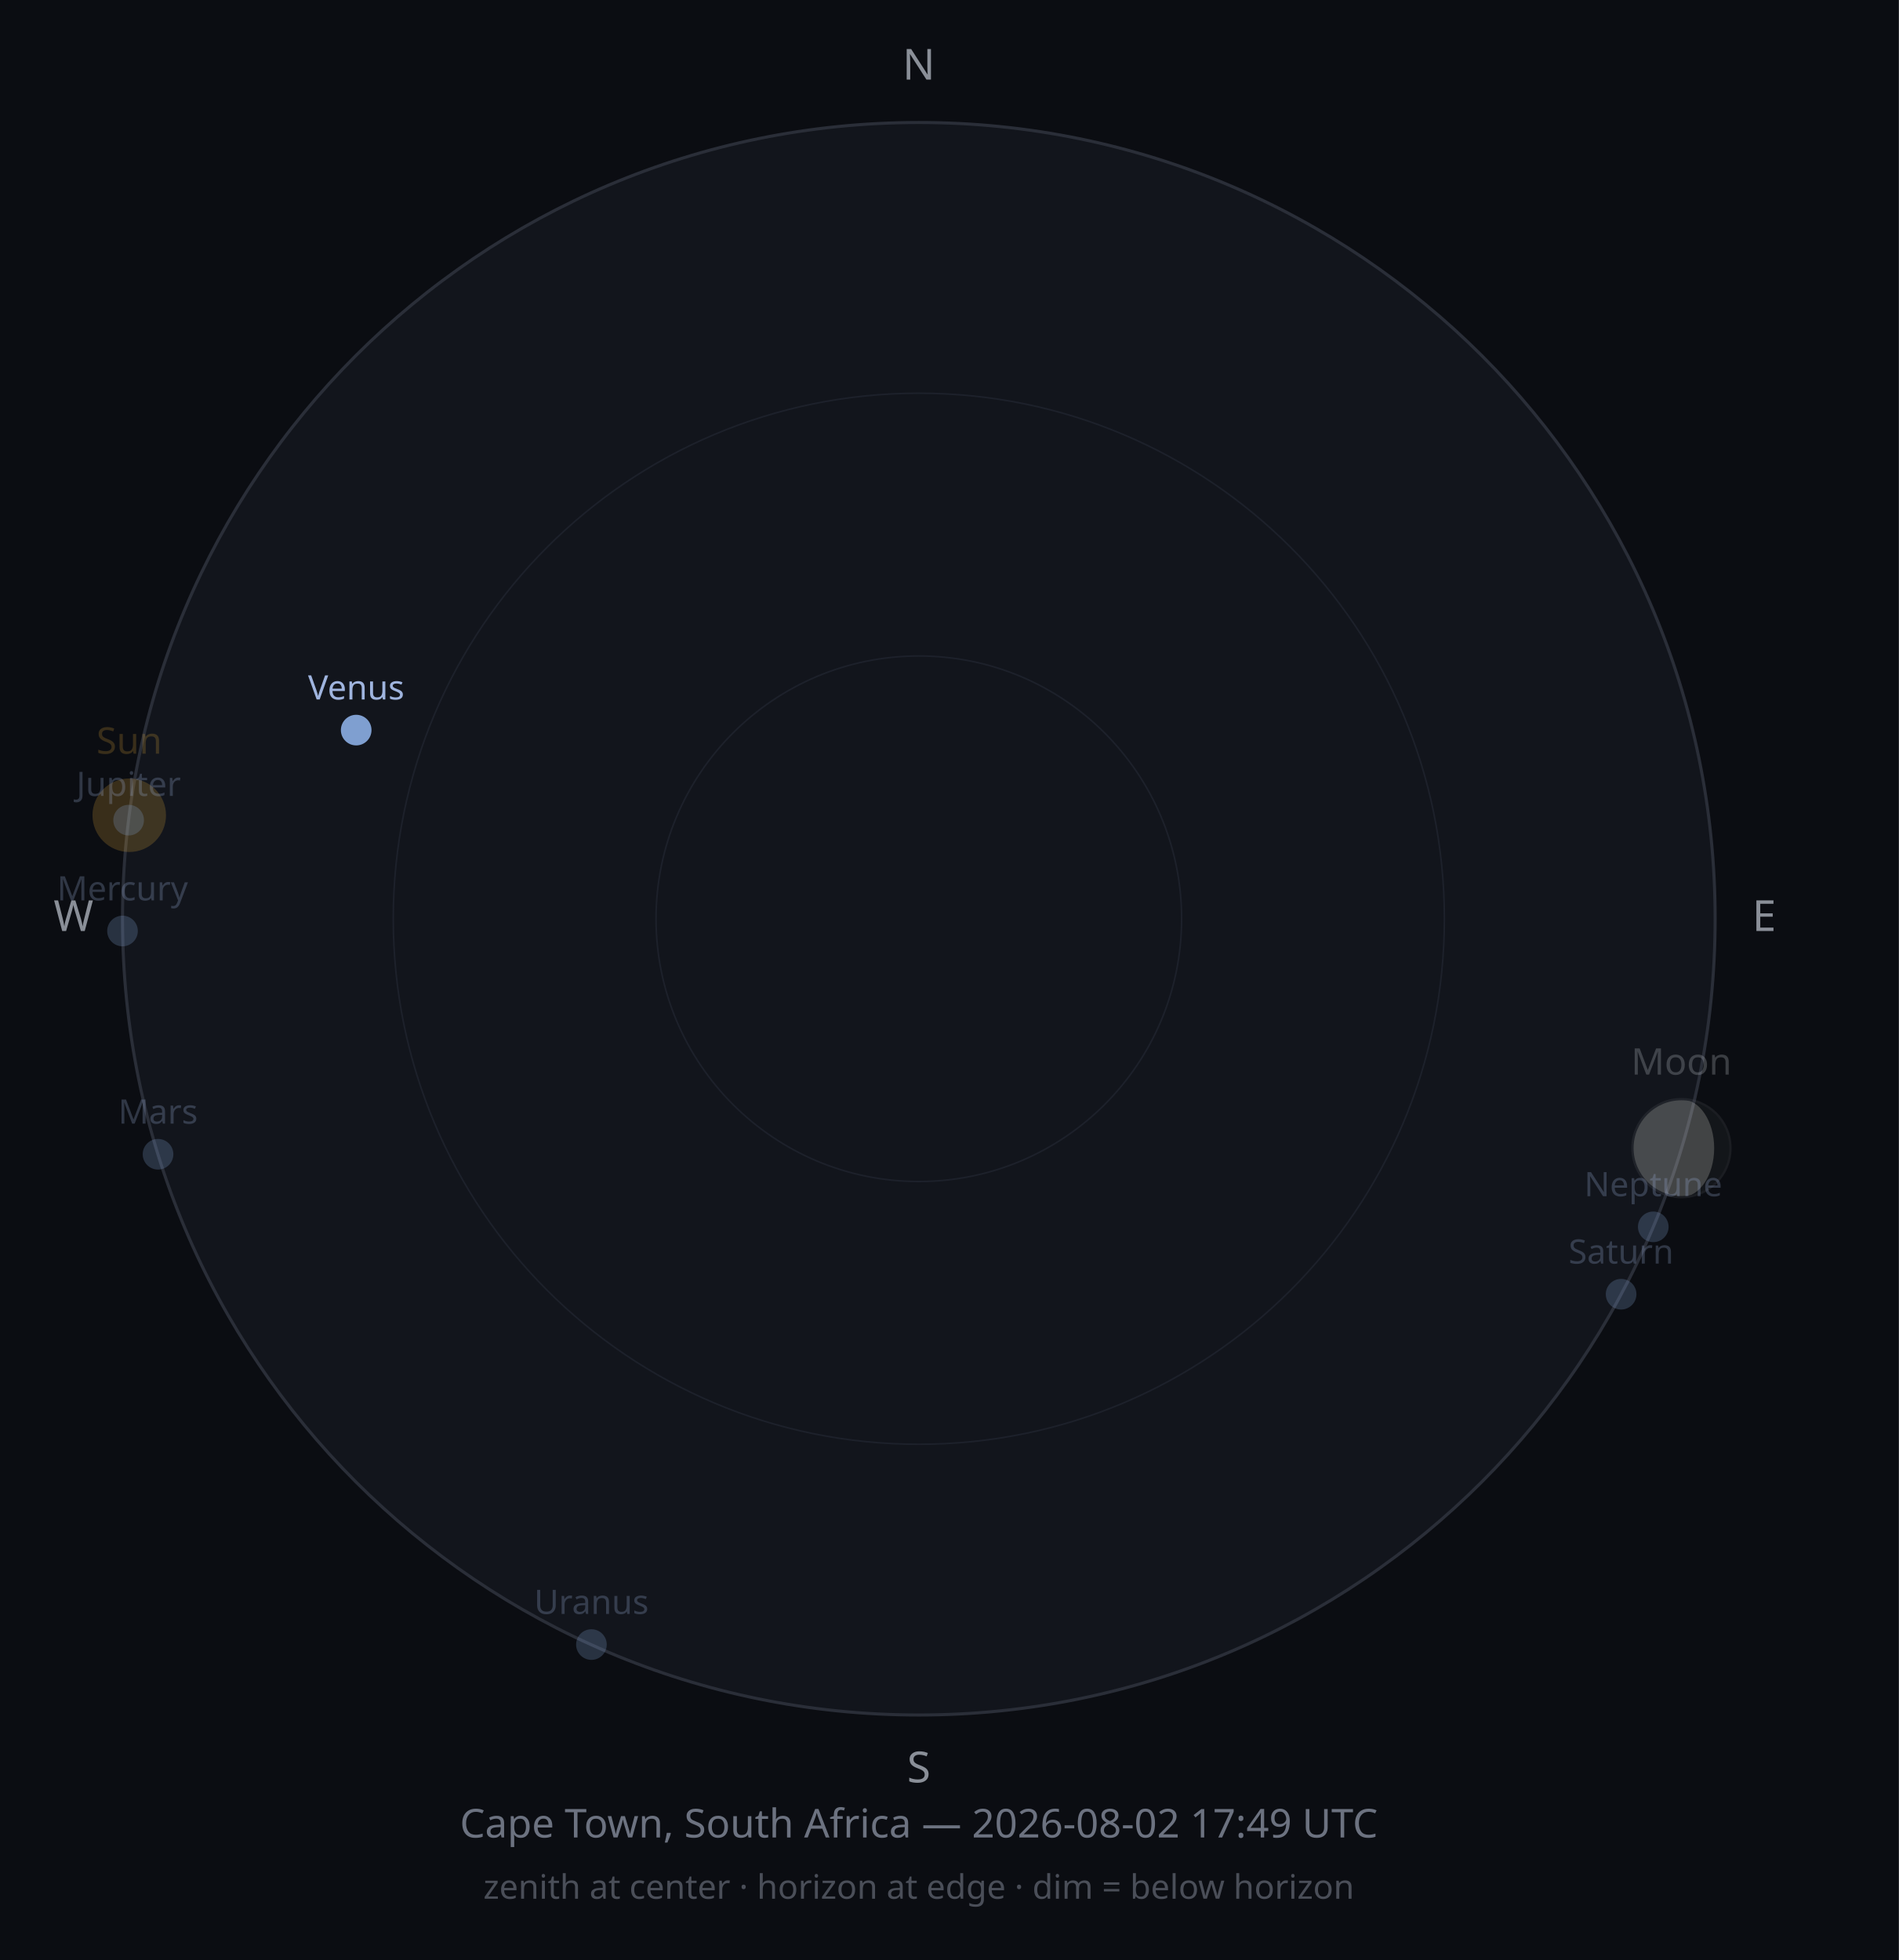
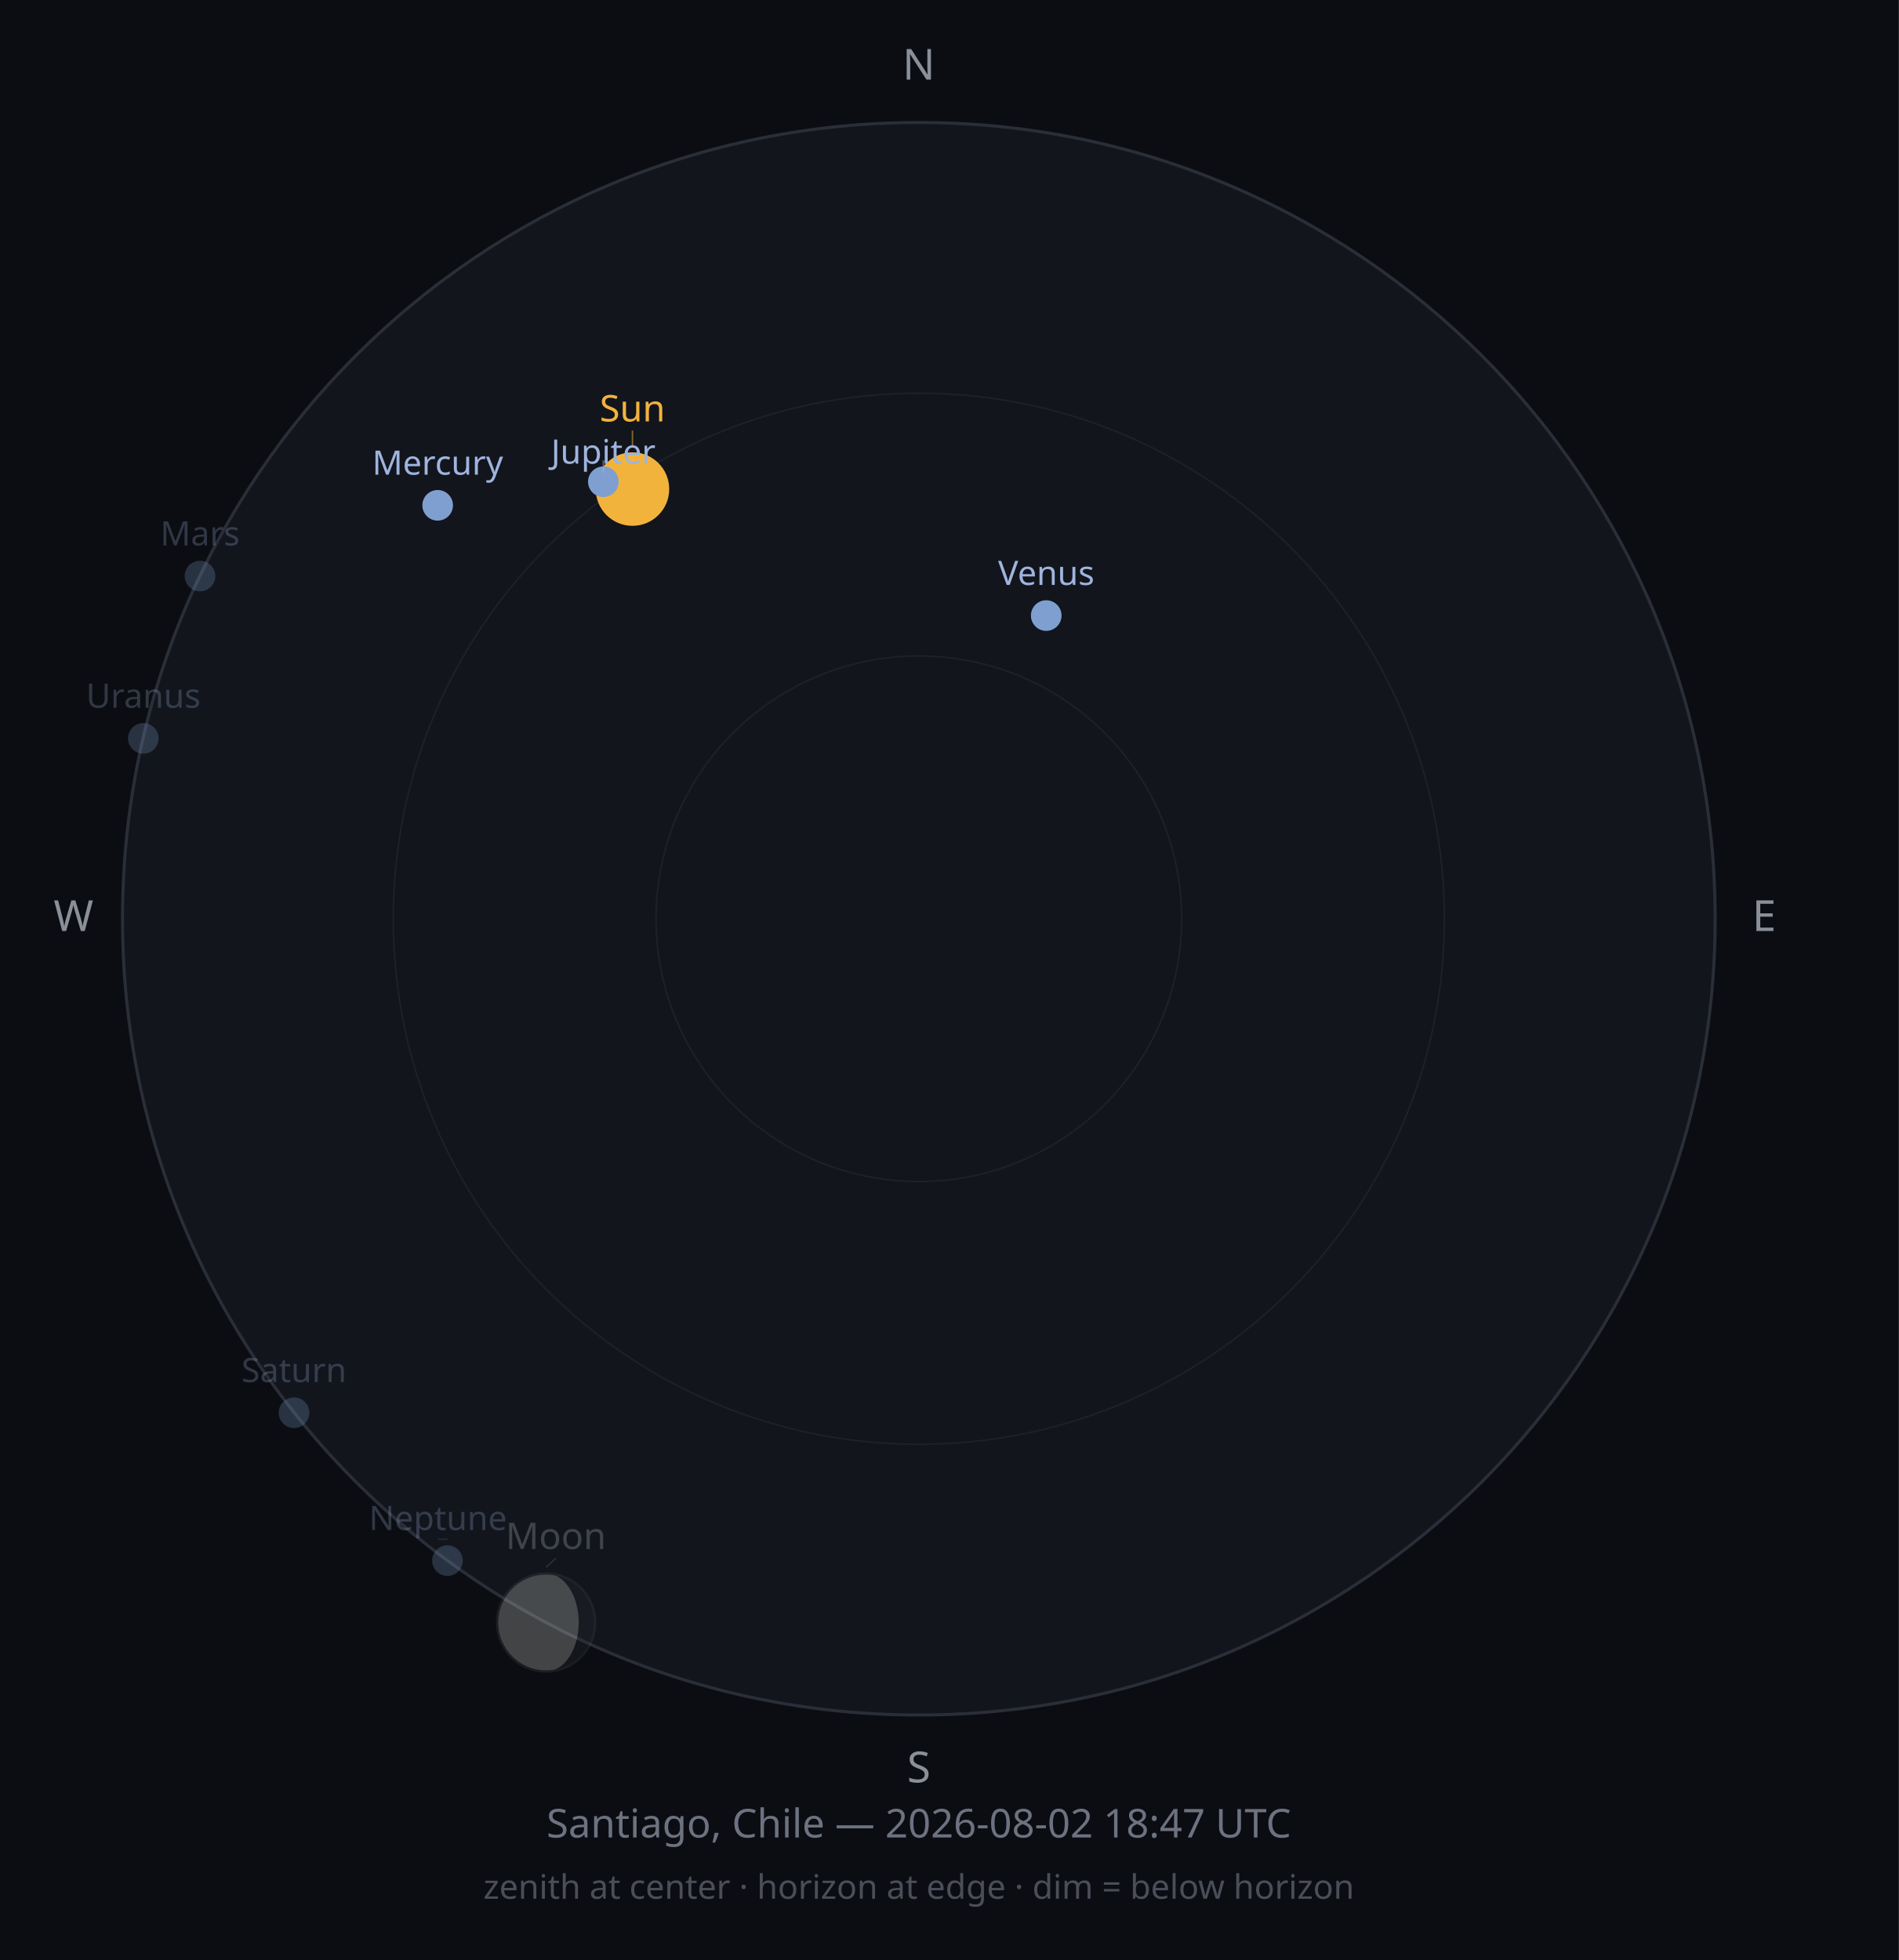
<svg xmlns="http://www.w3.org/2000/svg" width="620" height="640" viewBox="0 0 620 640">
  <rect width="620" height="640" fill="#0B0D12" />
  <circle cx="300" cy="300" r="260" fill="#12151C" stroke="#2A2E38" stroke-width="1" />
  <circle cx="300" cy="300" r="171.6" fill="none" stroke="#1D212B" stroke-width="0.5" />
  <circle cx="300" cy="300" r="85.8" fill="none" stroke="#1D212B" stroke-width="0.5" />
  <text x="300" y="26" font-size="14" fill="#8A8F98" text-anchor="middle" font-family="sans-serif">N</text>
  <text x="576" y="304" font-size="14" fill="#8A8F98" text-anchor="middle" font-family="sans-serif">E</text>
  <text x="300" y="582" font-size="14" fill="#8A8F98" text-anchor="middle" font-family="sans-serif">S</text>
  <text x="24" y="304" font-size="14" fill="#8A8F98" text-anchor="middle" font-family="sans-serif">W</text>
-   <circle cx="42.2" cy="266.2" r="12" fill="#F2B33D" opacity="0.2" />
-   <text x="42.2" y="246.1" font-size="12" fill="#F2B33D" opacity="0.2" text-anchor="middle" font-family="sans-serif">Sun</text>
+   <circle cx="206.5" cy="159.7" r="12" fill="#F2B33D" opacity="1" />
+   <line x1="206.5" y1="145.7" x2="206.5" y2="140.6" stroke="#F2B33D" stroke-width="0.5" opacity="0.50" />
+   <text x="206.5" y="137.6" font-size="12" fill="#F2B33D" opacity="1" text-anchor="middle" font-family="sans-serif">Sun</text>
  <g opacity="0.25">
-     <circle cx="549.0" cy="374.9" r="16" fill="#2B2E33" />
-     <path d="M548.974,358.912 A16,16 0 0,0 548.974,390.912 A10.713,16 0 0,0 548.974,358.912 Z" fill="#E8E6DE" />
-     <circle cx="549.0" cy="374.9" r="16" fill="none" stroke="#4A4D52" stroke-width="0.75" />
+     <circle cx="178.3" cy="529.8" r="16" fill="#2B2E33" />
+     <path d="M178.345,513.783 A16,16 0 0,0 178.345,545.783 A10.611,16 0 0,0 178.345,513.783 Z" fill="#E8E6DE" />
+     <circle cx="178.3" cy="529.8" r="16" fill="none" stroke="#4A4D52" stroke-width="0.75" />
  </g>
-   <text x="549.0" y="350.9" font-size="12" fill="#C9CDD3" opacity="0.25" text-anchor="middle" font-family="sans-serif">Moon</text>
-   <circle cx="40.0" cy="304.0" r="5" fill="#7F9FD0" opacity="0.25" />
-   <text x="40.0" y="294.0" font-size="11" fill="#9FB4DE" opacity="0.25" text-anchor="middle" font-family="sans-serif">Mercury</text>
-   <circle cx="116.3" cy="238.4" r="5" fill="#7F9FD0" opacity="1" />
-   <text x="116.3" y="228.4" font-size="11" fill="#9FB4DE" opacity="1" text-anchor="middle" font-family="sans-serif">Venus</text>
-   <circle cx="51.6" cy="376.9" r="5" fill="#7F9FD0" opacity="0.25" />
-   <text x="51.6" y="366.9" font-size="11" fill="#9FB4DE" opacity="0.25" text-anchor="middle" font-family="sans-serif">Mars</text>
-   <circle cx="42.0" cy="267.8" r="5" fill="#7F9FD0" opacity="0.25" />
-   <text x="42.0" y="259.9" font-size="11" fill="#9FB4DE" opacity="0.25" text-anchor="middle" font-family="sans-serif">Jupiter</text>
-   <circle cx="529.3" cy="422.6" r="5" fill="#7F9FD0" opacity="0.25" />
-   <text x="529.3" y="412.6" font-size="11" fill="#9FB4DE" opacity="0.25" text-anchor="middle" font-family="sans-serif">Saturn</text>
-   <circle cx="193.1" cy="537.0" r="5" fill="#7F9FD0" opacity="0.25" />
-   <text x="193.1" y="527.0" font-size="11" fill="#9FB4DE" opacity="0.25" text-anchor="middle" font-family="sans-serif">Uranus</text>
-   <circle cx="539.8" cy="400.6" r="5" fill="#7F9FD0" opacity="0.25" />
-   <text x="539.8" y="390.6" font-size="11" fill="#9FB4DE" opacity="0.25" text-anchor="middle" font-family="sans-serif">Neptune</text>
-   <text x="300" y="600" font-size="13" fill="#6C7280" text-anchor="middle" font-family="sans-serif">Cape Town, South Africa — 2026-08-02 17:49 UTC</text>
+   <line x1="178.3" y1="511.8" x2="181.5" y2="508.8" stroke="#C9CDD3" stroke-width="0.5" opacity="0.13" />
+   <text x="181.5" y="505.8" font-size="12" fill="#C9CDD3" opacity="0.25" text-anchor="middle" font-family="sans-serif">Moon</text>
+   <circle cx="142.9" cy="165.0" r="5" fill="#7F9FD0" opacity="1" />
+   <text x="142.9" y="155.0" font-size="11" fill="#9FB4DE" opacity="1" text-anchor="middle" font-family="sans-serif">Mercury</text>
+   <circle cx="341.6" cy="201.0" r="5" fill="#7F9FD0" opacity="1" />
+   <text x="341.6" y="191.0" font-size="11" fill="#9FB4DE" opacity="1" text-anchor="middle" font-family="sans-serif">Venus</text>
+   <circle cx="65.3" cy="188.1" r="5" fill="#7F9FD0" opacity="0.25" />
+   <text x="65.3" y="178.1" font-size="11" fill="#9FB4DE" opacity="0.25" text-anchor="middle" font-family="sans-serif">Mars</text>
+   <circle cx="197.0" cy="157.3" r="5" fill="#7F9FD0" opacity="1" />
+   <line x1="197.0" y1="150.3" x2="197.0" y2="154.4" stroke="#9FB4DE" stroke-width="0.5" opacity="0.50" />
+   <text x="197.0" y="151.4" font-size="11" fill="#9FB4DE" opacity="1" text-anchor="middle" font-family="sans-serif">Jupiter</text>
+   <circle cx="96.0" cy="461.3" r="5" fill="#7F9FD0" opacity="0.25" />
+   <text x="96.0" y="451.3" font-size="11" fill="#9FB4DE" opacity="0.25" text-anchor="middle" font-family="sans-serif">Saturn</text>
+   <circle cx="46.8" cy="241.1" r="5" fill="#7F9FD0" opacity="0.25" />
+   <text x="46.8" y="231.1" font-size="11" fill="#9FB4DE" opacity="0.25" text-anchor="middle" font-family="sans-serif">Uranus</text>
+   <circle cx="146.1" cy="509.6" r="5" fill="#7F9FD0" opacity="0.25" />
+   <line x1="146.1" y1="502.6" x2="143.0" y2="502.6" stroke="#9FB4DE" stroke-width="0.5" opacity="0.13" />
+   <text x="143.0" y="499.6" font-size="11" fill="#9FB4DE" opacity="0.25" text-anchor="middle" font-family="sans-serif">Neptune</text>
+   <text x="300" y="600" font-size="13" fill="#6C7280" text-anchor="middle" font-family="sans-serif">Santiago, Chile — 2026-08-02 18:47 UTC</text>
  <text x="300" y="620" font-size="11" fill="#4A4E58" text-anchor="middle" font-family="sans-serif">zenith at center · horizon at edge · dim = below horizon</text>
</svg>
